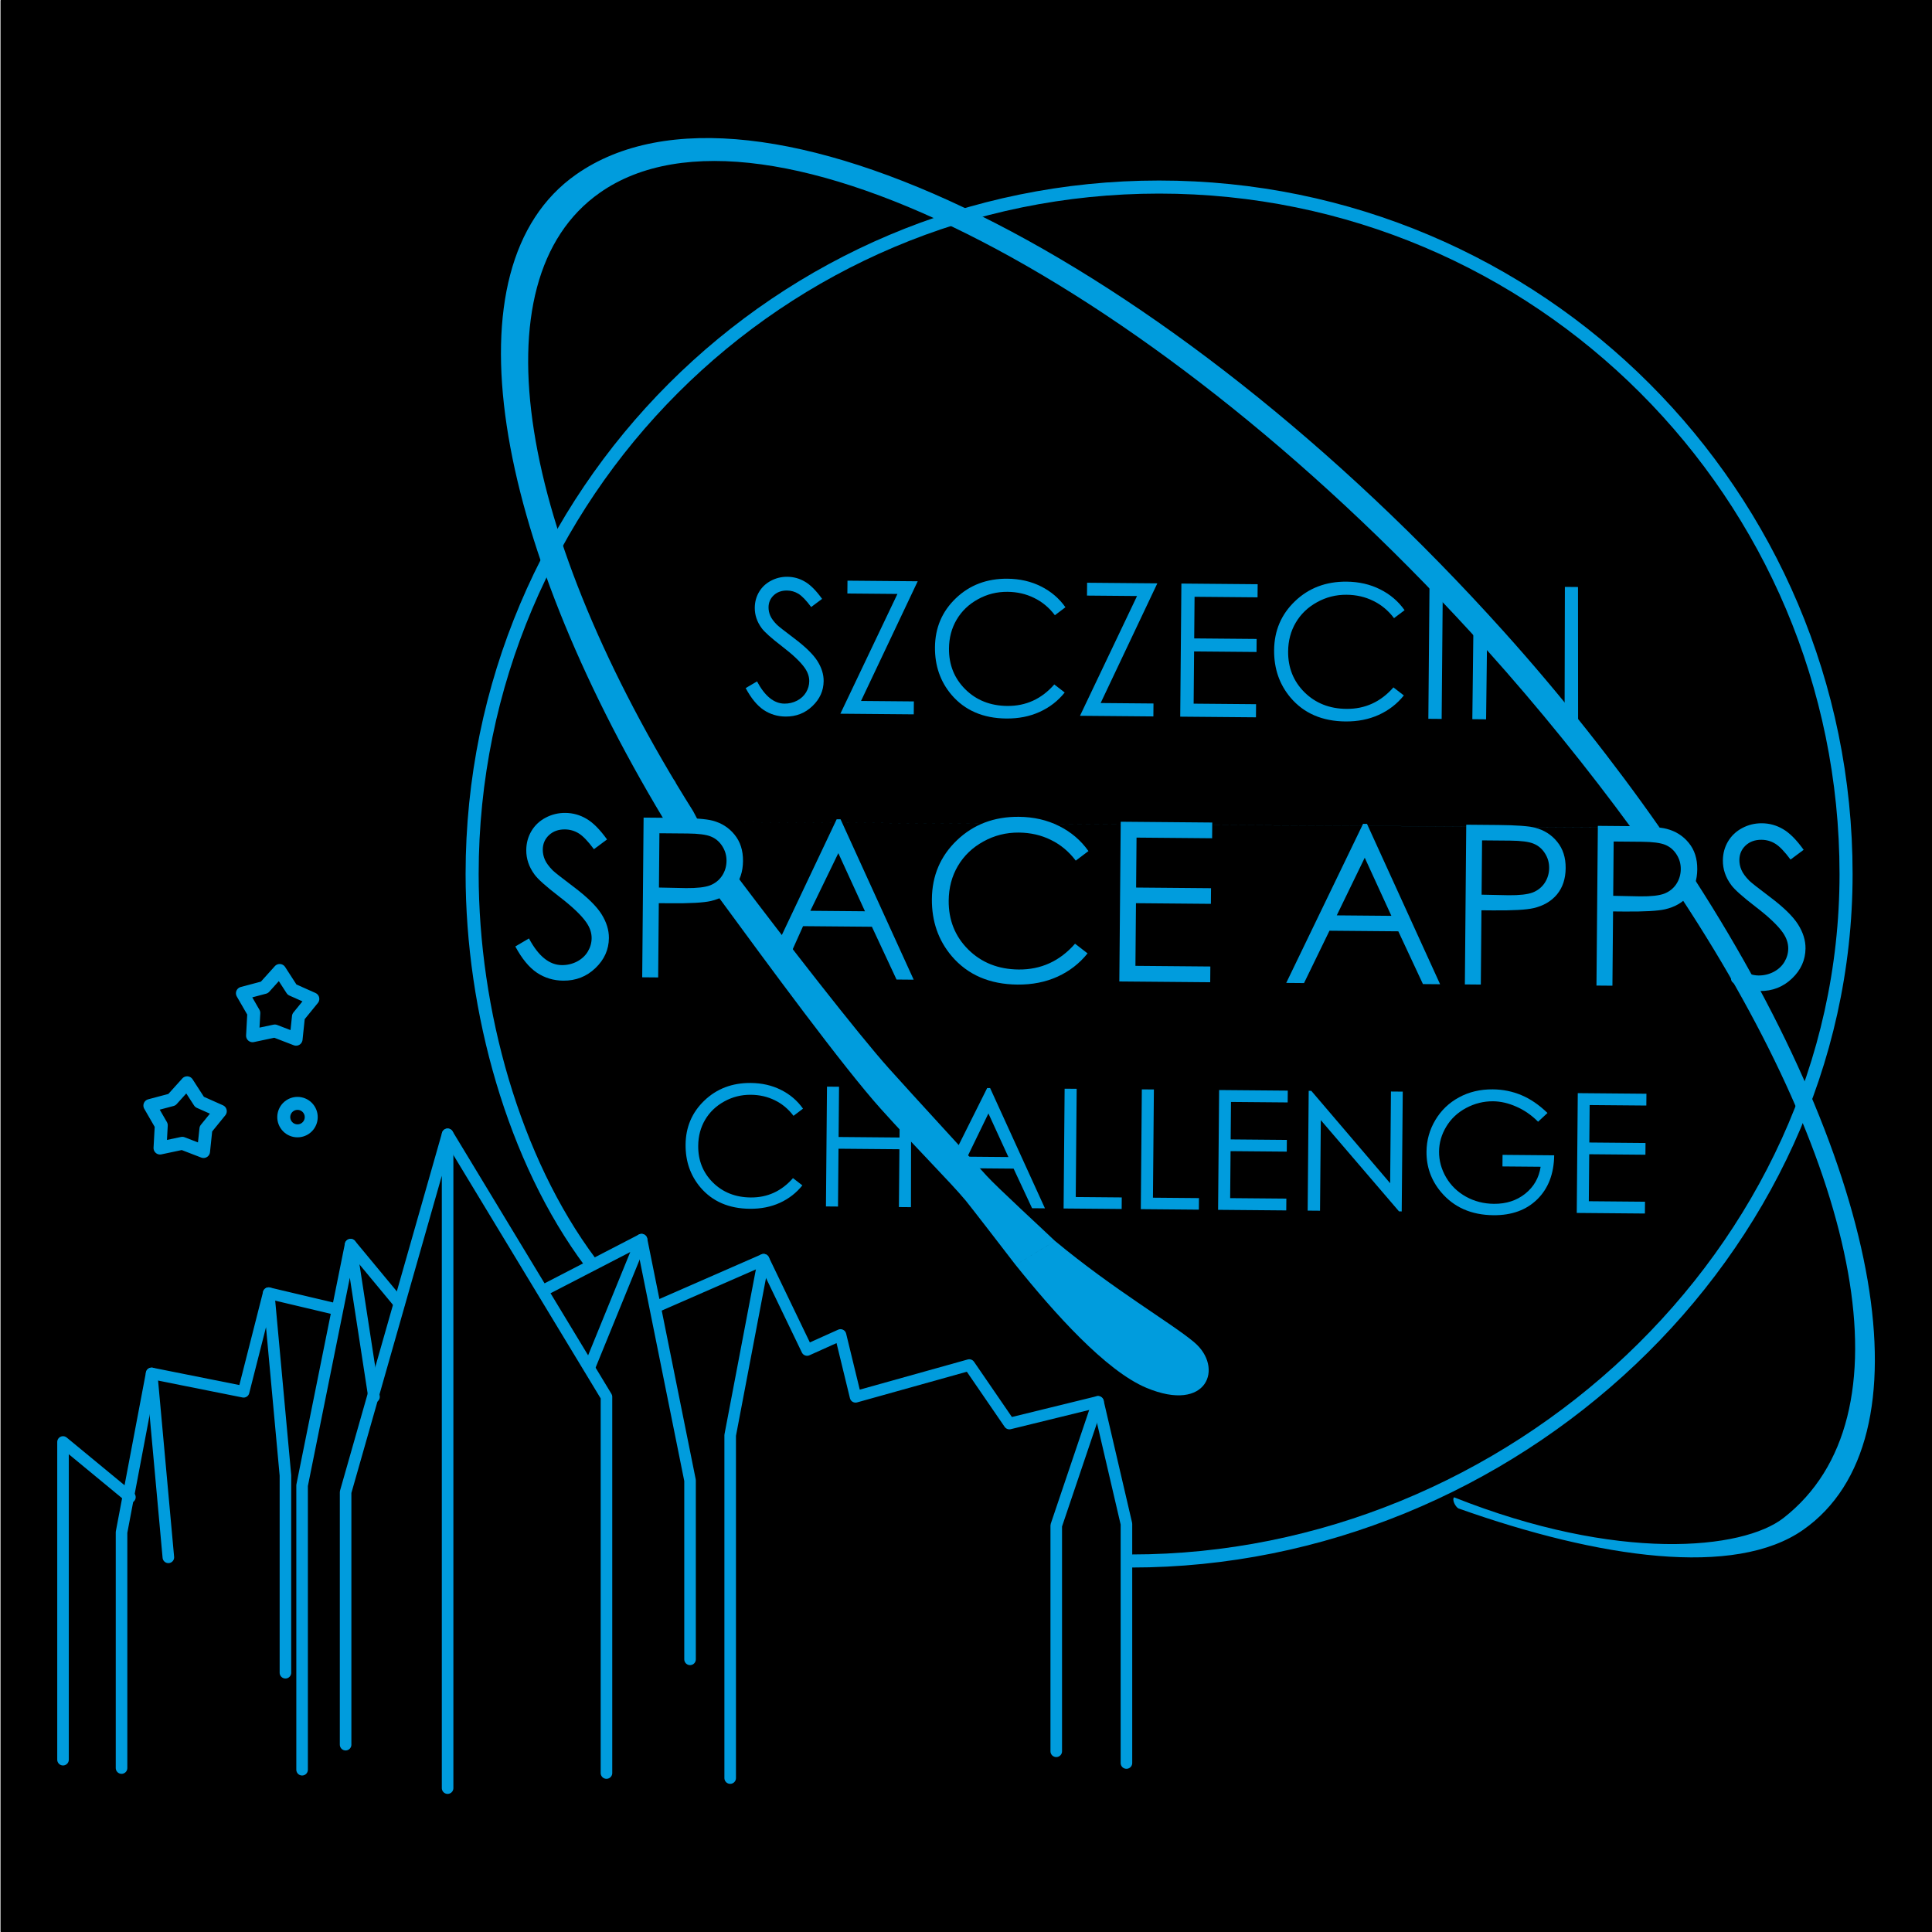
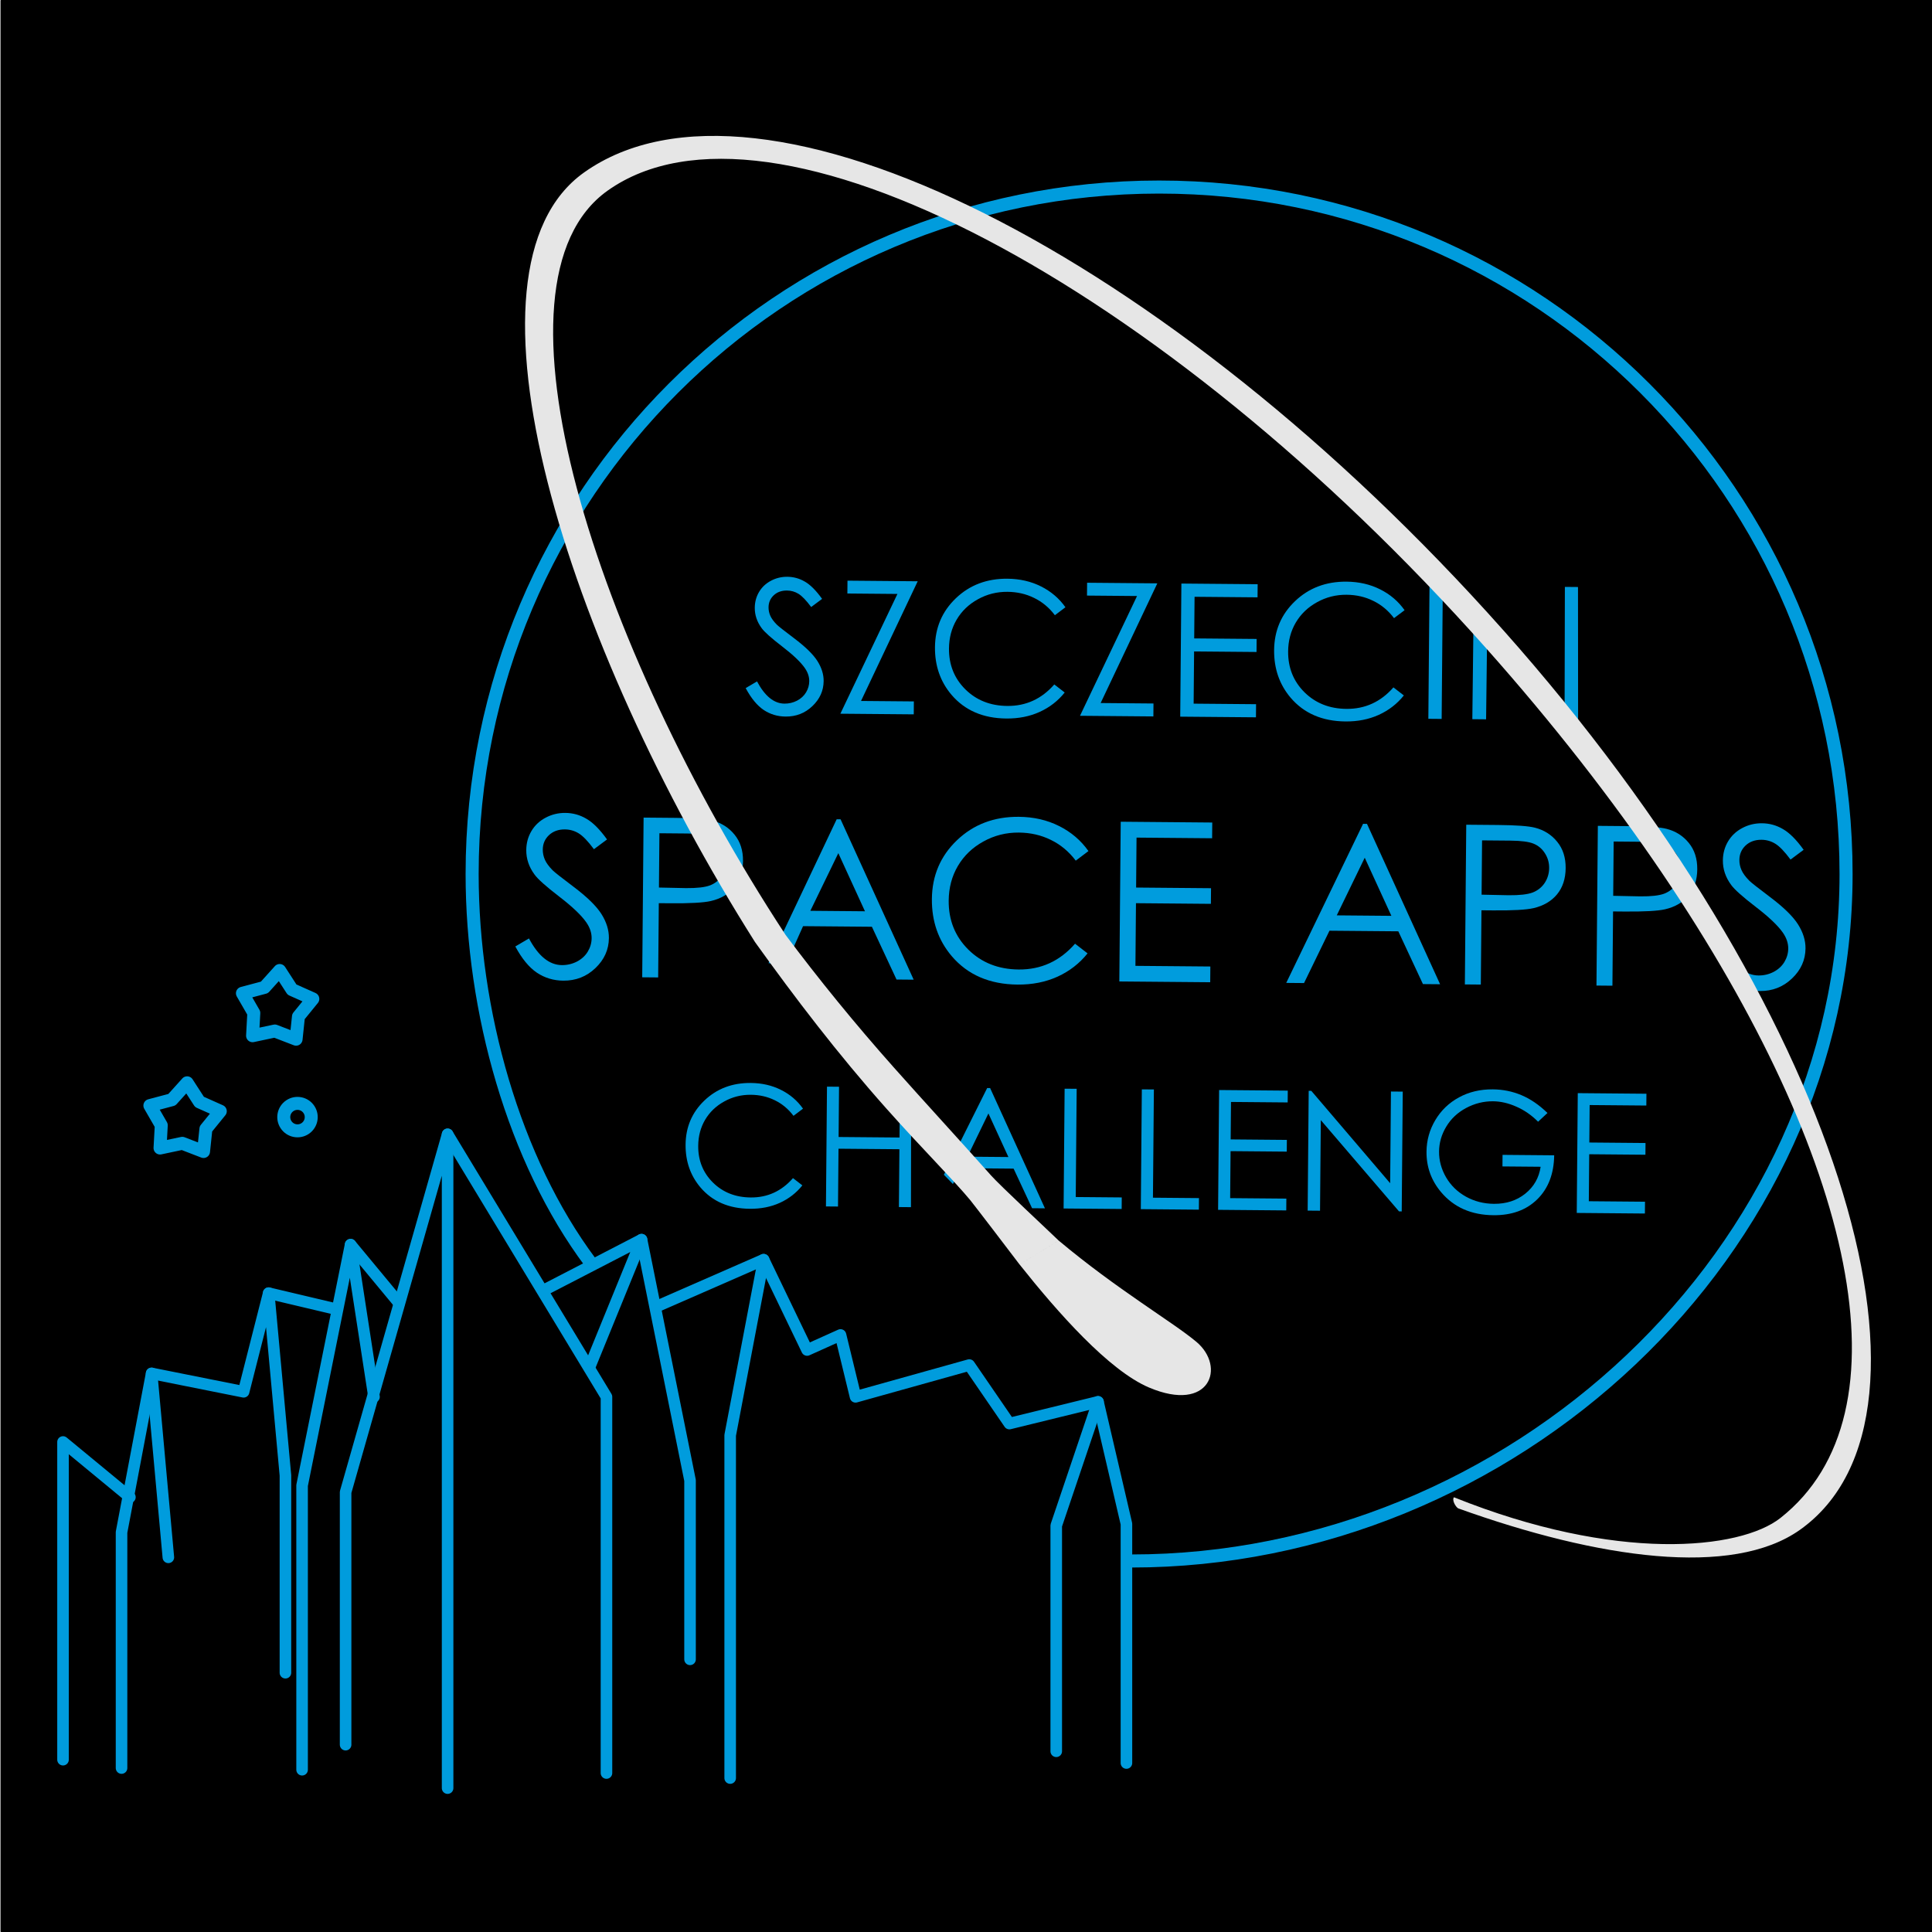
<svg xmlns="http://www.w3.org/2000/svg" width="100mm" height="100mm" viewBox="0 0 100 100" version="1.1" id="svg537">
  <defs id="defs531" />
  <g id="layer1" transform="translate(0,-197)">
    <rect style="fill:#000000;fill-opacity:1;stroke:none;stroke-width:0.866;stroke-linecap:round;stroke-linejoin:round;stroke-miterlimit:4;stroke-dasharray:none;stroke-opacity:1" id="rect2668" width="100.065" height="100.202" x="0.026" y="196.899" ry="0.152" />
    <g transform="matrix(1.745822,0,0,1.745822,-149.6302,-81.39281)" id="g529">
      <g style="fill:none;stroke:#009cdd;stroke-width:2.517;stroke-miterlimit:4;stroke-dasharray:none;stroke-opacity:1" id="g2486" transform="matrix(0.153922,0,0,-0.153922,141.3521,167.724)">
        <path id="path2484" d="m -247.798,189.484 c -14.765,-19.749 -22.773,-48.44 -22.773,-74.808 -10e-6,-73.079 59.242,-132.321 132.321,-132.321 73.079,1e-6 132.321,59.242 132.321,132.321 -5.5e-6,73.079 -64.597,132.321 -137.676,132.321" style="fill:none;fill-opacity:1;stroke:#009cdd;stroke-width:2.517;stroke-linecap:round;stroke-linejoin:round;stroke-miterlimit:4;stroke-dasharray:none;stroke-opacity:1" transform="scale(1,-1)" />
      </g>
-       <path style="fill:#009cdd;fill-opacity:1;stroke:none;stroke-width:0.897;stroke-opacity:1" id="path2488" d="m 105.978,183.98 c 0.02,-0.506 0.385,0.113 0.161,-0.183 -0.251,0.055 -1.007,-0.429 -0.65,0.05 m 0,0 c 1.411,0.749 0.164,-0.984 0.571,-0.371 -0.114,-0.219 -0.666,-2.109 -0.299,0.334 m 1.243,2.24 c 1.467,2.001 3.704,5.049 4.819,6.289 1.061,1.18 2.025,2.131 2.519,2.722 0.1,0.12 1.208,1.552 1.476,1.905 0.309,-0.185 0.853,-0.523 1.168,-0.712 -0.304,-0.293 -1.746,-1.618 -2.036,-1.942 -0.844,-0.939 -2.012,-2.197 -2.888,-3.173 -0.908,-1.01 -3.133,-3.878 -4.456,-5.634 m 13.506,13.751 c -0.693,-0.58 -2.375,-1.549 -4.125,-3.002 -0.386,0.234 -0.776,0.472 -1.168,0.712 1.13,1.408 2.67,3.137 3.876,3.642 1.816,0.761 2.305,-0.607 1.417,-1.351 z m 12.949,-15.275 c 0.371,0.506 0.054,-0.322 0.396,0.179 m 1.315,1.55 c 0.193,0.282 -0.383,0.121 -0.199,0.401 m 0,0 c 5.282,8.051 6.843,15.362 3.014,18.354 -1.212,0.948 -4.917,1.32 -9.77,-0.611 -0.068,0.075 0.041,0.278 0.126,0.328 4.189,1.489 8.202,2.056 10.228,0.634 3.801,-2.67 2.357,-10.632 -3.218,-19.279 m 0,0 c -0.347,-0.539 -0.66,-0.993 -1.04,-1.537 m 0,0 c -1.331,-1.906 -2.915,-3.915 -4.622,-5.814 -10.008,-11.135 -22.234,-17.252 -27.505,-13.549 -3.907,2.744 -2.441,10.732 2.597,19.11 0.241,0.4 0.34,-0.169 0.597,0.234 0.292,-0.088 0.241,-0.147 0.274,-0.154 -0.018,-0.021 0.147,0.482 0.173,0.003 m 0,0 c -0.027,-0.042 -0.144,-0.278 -0.17,-0.32 -5.178,-8.225 -6.481,-15.723 -2.766,-18.333 4.852,-3.408 16.569,2.733 26.287,13.544 1.552,1.726 3.034,3.569 4.284,5.276" />
      <g id="g2542" style="font-style:normal;font-weight:normal;font-size:10.583px;line-height:1.25;font-family:sans-serif;letter-spacing:0px;word-spacing:0px;fill:#009cdd;fill-opacity:1;stroke:none;stroke-width:0.265" transform="matrix(0.3893592,0.00337241,-0.00337241,0.3893592,83.31526,98.94485)" aria-label="SZCZECIN SPACE APPS CHALLENGE">
        <path id="path2490" style="font-style:normal;font-variant:normal;font-weight:normal;font-stretch:normal;font-size:14.111px;font-family:'Century Gothic';-inkscape-font-specification:'Century Gothic';text-align:center;text-anchor:middle;fill:#009cdd;fill-opacity:1;stroke-width:0.265" d="m 64.718,207.263 0.861,-0.517 q 0.91,1.674 2.102,1.674 0.51,0 0.958,-0.234 0.448,-0.241 0.682,-0.641 0.234,-0.4 0.234,-0.848 0,-0.51 -0.345,-0.999 -0.475,-0.675 -1.736,-1.626 -1.268,-0.958 -1.578,-1.385 -0.537,-0.717 -0.537,-1.55 0,-0.661 0.317,-1.206 0.317,-0.544 0.889,-0.854 0.579,-0.317 1.254,-0.317 0.717,0 1.337,0.358 0.627,0.351 1.323,1.302 l -0.827,0.627 q -0.572,-0.758 -0.978,-0.999 -0.4,-0.241 -0.875,-0.241 -0.613,0 -1.006,0.372 -0.386,0.372 -0.386,0.916 0,0.331 0.138,0.641 0.138,0.31 0.503,0.675 0.2,0.193 1.309,1.013 1.316,0.972 1.805,1.729 0.489,0.758 0.489,1.523 0,1.102 -0.841,1.915 -0.834,0.813 -2.033,0.813 -0.923,0 -1.674,-0.489 -0.751,-0.496 -1.385,-1.654 z" />
        <path id="path2492" style="font-style:normal;font-variant:normal;font-weight:normal;font-stretch:normal;font-size:14.111px;font-family:'Century Gothic';-inkscape-font-specification:'Century Gothic';text-align:center;text-anchor:middle;fill:#009cdd;fill-opacity:1;stroke-width:0.265" d="m 72.4,199.994 v -0.978 h 5.347 l -4.237,9.15 h 4.024 v 0.985 h -5.588 l 4.265,-9.157 z" />
        <path id="path2494" style="font-style:normal;font-variant:normal;font-weight:normal;font-stretch:normal;font-size:14.111px;font-family:'Century Gothic';-inkscape-font-specification:'Century Gothic';text-align:center;text-anchor:middle;fill:#009cdd;fill-opacity:1;stroke-width:0.265" d="m 89.013,200.897 -0.799,0.613 q -0.661,-0.861 -1.592,-1.302 -0.923,-0.448 -2.033,-0.448 -1.213,0 -2.246,0.586 -1.034,0.579 -1.605,1.564 -0.565,0.978 -0.565,2.205 0,1.853 1.268,3.094 1.275,1.24 3.211,1.24 2.129,0 3.562,-1.667 l 0.799,0.606 q -0.758,0.965 -1.895,1.495 -1.13,0.524 -2.529,0.524 -2.66,0 -4.196,-1.771 -1.288,-1.495 -1.288,-3.61 0,-2.226 1.557,-3.741 1.564,-1.523 3.914,-1.523 1.419,0 2.563,0.565 1.144,0.558 1.874,1.571 z" />
        <path id="path2496" style="font-style:normal;font-variant:normal;font-weight:normal;font-stretch:normal;font-size:14.111px;font-family:'Century Gothic';-inkscape-font-specification:'Century Gothic';text-align:center;text-anchor:middle;fill:#009cdd;fill-opacity:1;stroke-width:0.265" d="m 90.646,199.994 v -0.978 h 5.347 l -4.237,9.15 h 4.024 v 0.985 h -5.588 l 4.265,-9.157 z" />
        <path id="path2498" style="font-style:normal;font-variant:normal;font-weight:normal;font-stretch:normal;font-size:14.111px;font-family:'Century Gothic';-inkscape-font-specification:'Century Gothic';text-align:center;text-anchor:middle;fill:#009cdd;fill-opacity:1;stroke-width:0.265" d="m 97.825,199.016 h 5.808 v 0.999 h -4.796 v 3.169 h 4.754 v 0.992 h -4.754 v 3.976 h 4.754 v 0.999 h -5.767 z" />
        <path id="path2500" style="font-style:normal;font-variant:normal;font-weight:normal;font-stretch:normal;font-size:14.111px;font-family:'Century Gothic';-inkscape-font-specification:'Century Gothic';text-align:center;text-anchor:middle;fill:#009cdd;fill-opacity:1;stroke-width:0.265" d="m 114.837,200.897 -0.799,0.613 q -0.661,-0.861 -1.592,-1.302 -0.923,-0.448 -2.033,-0.448 -1.213,0 -2.246,0.586 -1.034,0.579 -1.605,1.564 -0.565,0.978 -0.565,2.205 0,1.853 1.268,3.094 1.275,1.24 3.211,1.24 2.129,0 3.562,-1.667 l 0.799,0.606 q -0.758,0.965 -1.895,1.495 -1.13,0.524 -2.529,0.524 -2.66,0 -4.196,-1.771 -1.288,-1.495 -1.288,-3.61 0,-2.226 1.557,-3.741 1.564,-1.523 3.914,-1.523 1.419,0 2.563,0.565 1.144,0.558 1.874,1.571 z" />
        <path id="path2502" style="font-style:normal;font-variant:normal;font-weight:normal;font-stretch:normal;font-size:14.111px;font-family:'Century Gothic';-inkscape-font-specification:'Century Gothic';text-align:center;text-anchor:middle;fill:#009cdd;fill-opacity:1;stroke-width:0.265" d="m 116.718,199.016 h 1.013 v 10.135 h -1.013 z" />
        <path id="path2504" style="font-style:normal;font-variant:normal;font-weight:normal;font-stretch:normal;font-size:14.111px;font-family:'Century Gothic';-inkscape-font-specification:'Century Gothic';text-align:center;text-anchor:middle;fill:#009cdd;fill-opacity:1;stroke-width:0.265" d="m 120.067,209.151 0.023,-7.442 1.78,1.28 5.215,5.203 -0.059,-9.175 h 0.999 l 0.095,10.135 -0.982,0.101 -6.004,-5.542 -0.019,5.441 z" />
        <path id="path2506" style="font-style:normal;font-variant:normal;font-weight:normal;font-stretch:normal;font-size:16.933px;font-family:'Century Gothic';-inkscape-font-specification:'Century Gothic';text-align:center;text-anchor:middle;fill:#009cdd;fill-opacity:1;stroke-width:0.265" d="m 47.35,227.087 1.034,-0.62 q 1.091,2.009 2.522,2.009 0.612,0 1.149,-0.281 0.537,-0.289 0.819,-0.769 0.281,-0.48 0.281,-1.017 0,-0.612 -0.413,-1.199 -0.571,-0.81 -2.084,-1.951 -1.521,-1.149 -1.893,-1.662 -0.645,-0.86 -0.645,-1.86 0,-0.794 0.38,-1.447 0.38,-0.653 1.067,-1.025 0.695,-0.38 1.505,-0.38 0.86,0 1.604,0.43 0.752,0.422 1.587,1.563 l -0.992,0.752 q -0.686,-0.91 -1.174,-1.199 -0.48,-0.289 -1.05,-0.289 -0.736,0 -1.207,0.446 -0.463,0.446 -0.463,1.1 0,0.397 0.165,0.769 0.165,0.372 0.604,0.81 0.24,0.232 1.571,1.215 1.579,1.166 2.166,2.075 0.587,0.91 0.587,1.827 0,1.323 -1.009,2.299 -1,0.976 -2.439,0.976 -1.108,0 -2.009,-0.587 -0.901,-0.595 -1.662,-1.984 z" />
        <path id="path2508" style="font-style:normal;font-variant:normal;font-weight:normal;font-stretch:normal;font-size:16.933px;font-family:'Century Gothic';-inkscape-font-specification:'Century Gothic';text-align:center;text-anchor:middle;fill:#009cdd;fill-opacity:1;stroke-width:0.265" d="m 57.032,217.19 h 2.423 q 2.084,0 2.811,0.182 1.042,0.256 1.703,1.058 0.661,0.794 0.661,2.001 0,1.215 -0.645,2.009 -0.645,0.785 -1.778,1.058 -0.827,0.198 -3.092,0.198 h -0.868 v 5.655 H 57.032 Z m 1.215,1.182 v 4.134 l 2.059,0.025 q 1.249,0 1.827,-0.223 0.579,-0.232 0.91,-0.736 0.331,-0.513 0.331,-1.141 0,-0.612 -0.331,-1.116 -0.331,-0.513 -0.876,-0.728 -0.537,-0.215 -1.769,-0.215 z" />
        <path id="path2510" style="font-style:normal;font-variant:normal;font-weight:normal;font-stretch:normal;font-size:16.933px;font-family:'Century Gothic';-inkscape-font-specification:'Century Gothic';text-align:center;text-anchor:middle;fill:#009cdd;fill-opacity:1;stroke-width:0.265" d="m 72.031,217.19 5.672,12.163 h -1.306 l -1.91,-4.002 h -5.242 l -1.315,3.005 -1.291,-0.166 5.095,-10.999 z m -0.149,2.58 -2.092,4.407 h 4.159 z" />
        <path id="path2512" style="font-style:normal;font-variant:normal;font-weight:normal;font-stretch:normal;font-size:16.933px;font-family:'Century Gothic';-inkscape-font-specification:'Century Gothic';text-align:center;text-anchor:middle;fill:#009cdd;fill-opacity:1;stroke-width:0.265" d="m 90.924,219.447 -0.959,0.736 q -0.794,-1.034 -1.91,-1.563 -1.108,-0.537 -2.439,-0.537 -1.455,0 -2.695,0.703 -1.24,0.695 -1.926,1.877 -0.678,1.174 -0.678,2.646 0,2.224 1.521,3.712 1.53,1.488 3.853,1.488 2.555,0 4.275,-2.001 l 0.959,0.728 q -0.91,1.158 -2.274,1.794 -1.356,0.628 -3.034,0.628 -3.192,0 -5.035,-2.125 -1.546,-1.794 -1.546,-4.333 0,-2.671 1.869,-4.49 1.877,-1.827 4.696,-1.827 1.703,0 3.076,0.678 1.373,0.67 2.249,1.885 z" />
        <path id="path2514" style="font-style:normal;font-variant:normal;font-weight:normal;font-stretch:normal;font-size:16.933px;font-family:'Century Gothic';-inkscape-font-specification:'Century Gothic';text-align:center;text-anchor:middle;fill:#009cdd;fill-opacity:1;stroke-width:0.265" d="m 93.363,217.19 h 6.97 v 1.199 h -5.755 v 3.803 h 5.705 v 1.191 h -5.705 v 4.771 h 5.705 v 1.199 h -6.921 z" />
        <path id="path2516" style="font-style:normal;font-variant:normal;font-weight:normal;font-stretch:normal;font-size:16.933px;font-family:'Century Gothic';-inkscape-font-specification:'Century Gothic';text-align:center;text-anchor:middle;fill:#009cdd;fill-opacity:1;stroke-width:0.265" d="m 112.115,217.19 5.672,12.163 h -1.306 l -1.91,-4.002 h -5.242 l -1.902,4.002 h -1.356 l 5.746,-12.163 z m -0.149,2.58 -2.092,4.407 h 4.159 z" />
        <path id="path2518" style="font-style:normal;font-variant:normal;font-weight:normal;font-stretch:normal;font-size:16.933px;font-family:'Century Gothic';-inkscape-font-specification:'Century Gothic';text-align:center;text-anchor:middle;fill:#009cdd;fill-opacity:1;stroke-width:0.265" d="m 119.673,217.19 h 2.423 q 2.084,0 2.811,0.182 1.042,0.256 1.703,1.058 0.661,0.794 0.661,2.001 0,1.215 -0.645,2.009 -0.645,0.785 -1.778,1.058 -0.827,0.198 -3.092,0.198 h -0.868 v 5.655 h -1.215 z m 1.215,1.182 v 4.134 l 2.059,0.025 q 1.248,0 1.827,-0.223 0.579,-0.232 0.909,-0.736 0.331,-0.513 0.331,-1.141 0,-0.612 -0.331,-1.116 -0.331,-0.513 -0.876,-0.728 -0.537,-0.215 -1.769,-0.215 z" />
        <path id="path2520" style="font-style:normal;font-variant:normal;font-weight:normal;font-stretch:normal;font-size:16.933px;font-family:'Century Gothic';-inkscape-font-specification:'Century Gothic';text-align:center;text-anchor:middle;fill:#009cdd;fill-opacity:1;stroke-width:0.265" d="m 129.694,217.19 h 2.423 q 2.084,0 2.811,0.182 1.042,0.256 1.703,1.058 0.661,0.794 0.661,2.001 0,1.215 -0.645,2.009 -0.645,0.785 -1.778,1.058 -0.827,0.198 -3.092,0.198 h -0.868 v 5.655 h -1.215 z m 1.215,1.182 v 4.134 l 2.059,0.025 q 1.248,0 1.827,-0.223 0.579,-0.232 0.91,-0.736 0.331,-0.513 0.331,-1.141 0,-0.612 -0.331,-1.116 -0.331,-0.513 -0.876,-0.728 -0.537,-0.215 -1.769,-0.215 z" />
        <path id="path2522" style="font-style:normal;font-variant:normal;font-weight:normal;font-stretch:normal;font-size:16.933px;font-family:'Century Gothic';-inkscape-font-specification:'Century Gothic';text-align:center;text-anchor:middle;fill:#009cdd;fill-opacity:1;stroke-width:0.265" d="m 140.024,226.932 -0.524,-0.465 c 0.728,1.339 1.568,2.009 2.522,2.009 0.408,0 0.791,-0.094 1.149,-0.281 0.358,-0.193 0.631,-0.449 0.819,-0.769 0.187,-0.32 0.281,-0.659 0.281,-1.017 0,-0.408 -0.138,-0.808 -0.413,-1.199 -0.38,-0.54 -1.075,-1.191 -2.084,-1.951 -1.014,-0.766 -1.645,-1.32 -1.893,-1.662 -0.43,-0.573 -0.645,-1.193 -0.645,-1.86 0,-0.529 0.127,-1.011 0.38,-1.447 0.254,-0.435 0.609,-0.777 1.067,-1.025 0.463,-0.254 0.965,-0.38 1.505,-0.38 0.573,0 1.108,0.143 1.604,0.43 0.502,0.281 1.031,0.802 1.587,1.563 l -0.992,0.752 c -0.458,-0.606 -0.849,-1.006 -1.174,-1.199 -0.32,-0.193 -0.67,-0.289 -1.05,-0.289 -0.491,0 -0.893,0.149 -1.207,0.446 -0.309,0.298 -0.463,0.664 -0.463,1.1 0,0.265 0.055,0.521 0.165,0.769 0.11,0.248 0.311,0.518 0.604,0.81 0.16,0.154 0.684,0.559 1.571,1.215 1.053,0.777 1.775,1.469 2.166,2.075 0.391,0.606 0.587,1.215 0.587,1.827 0,0.882 -0.336,1.648 -1.009,2.299 -0.667,0.65 -1.48,0.976 -2.439,0.976 -0.739,0 -1.408,-0.196 -2.009,-0.587 -0.601,-0.397 0.403,-1.214 -0.104,-2.14 z" />
        <path id="path2524" style="font-style:normal;font-variant:normal;font-weight:normal;font-stretch:normal;font-size:12.7px;font-family:'Century Gothic';-inkscape-font-specification:'Century Gothic';text-align:center;text-anchor:middle;fill:#009cdd;fill-opacity:1;stroke-width:0.265" d="m 69.362,239.247 -0.719,0.552 q -0.595,-0.775 -1.432,-1.172 -0.831,-0.403 -1.829,-0.403 -1.091,0 -2.022,0.527 -0.93,0.521 -1.445,1.408 -0.508,0.881 -0.508,1.984 0,1.668 1.141,2.784 1.147,1.116 2.89,1.116 1.916,0 3.206,-1.501 l 0.719,0.546 q -0.682,0.868 -1.705,1.346 -1.017,0.471 -2.276,0.471 -2.394,0 -3.777,-1.594 -1.16,-1.346 -1.16,-3.249 0,-2.003 1.401,-3.367 1.408,-1.37 3.522,-1.37 1.277,0 2.307,0.508 1.029,0.502 1.687,1.414 z" />
        <path id="path2526" style="font-style:normal;font-variant:normal;font-weight:normal;font-stretch:normal;font-size:12.7px;font-family:'Century Gothic';-inkscape-font-specification:'Century Gothic';text-align:center;text-anchor:middle;fill:#009cdd;fill-opacity:1;stroke-width:0.265" d="m 71.173,237.554 h 0.918 v 3.826 h 4.638 v -3.826 l 0.861,1.125 0.056,7.997 h -0.918 v -4.403 H 72.091 v 4.403 h -0.918 z" />
        <path id="path2528" style="font-style:normal;font-variant:normal;font-weight:normal;font-stretch:normal;font-size:12.7px;font-family:'Century Gothic';-inkscape-font-specification:'Century Gothic';text-align:center;text-anchor:middle;fill:#009cdd;fill-opacity:1;stroke-width:0.265" d="m 83.594,237.554 4.254,9.122 H 86.868 L 85.436,243.674 h -3.932 l -0.681,1.209 -0.692,-0.697 3.24,-6.632 z m -0.112,1.935 -1.569,3.305 h 3.119 z" />
        <path id="path2530" style="font-style:normal;font-variant:normal;font-weight:normal;font-stretch:normal;font-size:12.7px;font-family:'Century Gothic';-inkscape-font-specification:'Century Gothic';text-align:center;text-anchor:middle;fill:#009cdd;fill-opacity:1;stroke-width:0.265" d="m 89.268,237.554 h 0.918 v 8.241 h 3.504 v 0.881 h -4.421 z" />
        <path id="path2532" style="font-style:normal;font-variant:normal;font-weight:normal;font-stretch:normal;font-size:12.7px;font-family:'Century Gothic';-inkscape-font-specification:'Century Gothic';text-align:center;text-anchor:middle;fill:#009cdd;fill-opacity:1;stroke-width:0.265" d="m 95.147,237.554 h 0.918 v 8.241 h 3.504 v 0.881 h -4.421 z" />
        <path id="path2534" style="font-style:normal;font-variant:normal;font-weight:normal;font-stretch:normal;font-size:12.7px;font-family:'Century Gothic';-inkscape-font-specification:'Century Gothic';text-align:center;text-anchor:middle;fill:#009cdd;fill-opacity:1;stroke-width:0.265" d="m 101.032,237.554 h 5.228 v 0.899 h -4.316 v 2.853 h 4.279 v 0.893 h -4.279 v 3.578 h 4.279 v 0.899 h -5.19 z" />
        <path id="path2536" style="font-style:normal;font-variant:normal;font-weight:normal;font-stretch:normal;font-size:12.7px;font-family:'Century Gothic';-inkscape-font-specification:'Century Gothic';text-align:center;text-anchor:middle;fill:#009cdd;fill-opacity:1;stroke-width:0.265" d="m 107.853,246.676 v -9.122 h 0.198 l 6.065,6.983 v -6.983 h 0.899 v 9.122 h -0.205 l -6.015,-6.896 v 6.896 z" />
        <path id="path2538" style="font-style:normal;font-variant:normal;font-weight:normal;font-stretch:normal;font-size:12.7px;font-family:'Century Gothic';-inkscape-font-specification:'Century Gothic';text-align:center;text-anchor:middle;fill:#009cdd;fill-opacity:1;stroke-width:0.265" d="m 126.047,239.086 -0.707,0.67 q -0.763,-0.75 -1.674,-1.135 -0.905,-0.391 -1.767,-0.391 -1.073,0 -2.046,0.527 -0.967,0.527 -1.501,1.432 -0.533,0.899 -0.533,1.904 0,1.029 0.552,1.96 0.552,0.924 1.525,1.457 0.974,0.527 2.133,0.527 1.408,0 2.381,-0.794 0.974,-0.794 1.153,-2.059 h -2.908 v -0.881 h 3.932 q -0.012,2.115 -1.259,3.361 -1.24,1.24 -3.324,1.24 -2.53,0 -4.006,-1.724 -1.135,-1.327 -1.135,-3.07 0,-1.296 0.651,-2.412 0.651,-1.116 1.786,-1.743 1.135,-0.633 2.567,-0.633 1.16,0 2.183,0.422 1.023,0.415 1.997,1.339 z" />
        <path id="path2540" style="font-style:normal;font-variant:normal;font-weight:normal;font-stretch:normal;font-size:12.7px;font-family:'Century Gothic';-inkscape-font-specification:'Century Gothic';text-align:center;text-anchor:middle;fill:#009cdd;fill-opacity:1;stroke-width:0.265" d="m 128.342,237.554 h 5.228 v 0.899 h -4.316 v 2.853 h 4.279 v 0.893 h -4.279 v 3.578 h 4.279 v 0.899 h -5.19 z" />
      </g>
      <path id="path2544" d="m 87.576,211.633 v -9.419 l 1.983,1.636" style="fill:none;stroke:#009cdd;stroke-width:0.343;stroke-linecap:round;stroke-linejoin:round;stroke-miterlimit:4;stroke-dasharray:none;stroke-opacity:1" />
      <path id="path2546" d="m 89.311,211.881 v -6.99 l 0.892,-4.71 2.727,0.545 0.744,-2.925 0.496,5.404 v 5.85" style="fill:none;stroke:#009cdd;stroke-width:0.343;stroke-linecap:round;stroke-linejoin:round;stroke-miterlimit:4;stroke-dasharray:none;stroke-opacity:1" />
      <path id="path2548" d="m 93.673,197.802 1.884,0.446" style="fill:none;stroke:#009cdd;stroke-width:0.343;stroke-linecap:round;stroke-linejoin:round;stroke-miterlimit:4;stroke-dasharray:none;stroke-opacity:1" />
      <path id="path2550" d="m 98.978,212.476 v -19.383 l -3.024,10.609 v 7.486" style="fill:none;stroke:#009cdd;stroke-width:0.343;stroke-linecap:round;stroke-linejoin:round;stroke-miterlimit:4;stroke-dasharray:none;stroke-opacity:1" />
      <path id="path2552" d="m 96.796,200.875 -0.694,-4.511 -1.438,7.139 v 8.428" style="fill:none;stroke:#009cdd;stroke-width:0.343;stroke-linecap:round;stroke-linejoin:round;stroke-miterlimit:4;stroke-dasharray:none;stroke-opacity:1" />
      <path id="path2554" d="m 97.54,198.099 -1.438,-1.735" style="fill:none;stroke:#009cdd;stroke-width:0.343;stroke-linecap:round;stroke-linejoin:round;stroke-miterlimit:4;stroke-dasharray:none;stroke-opacity:1" />
      <path id="path2556" d="m 98.978,193.092 4.71,7.783 v 11.154" style="fill:none;stroke:#009cdd;stroke-width:0.343;stroke-linecap:round;stroke-linejoin:round;stroke-miterlimit:4;stroke-dasharray:none;stroke-opacity:1" />
      <path id="path2558" d="m 101.853,197.703 2.875,-1.487 -1.537,3.768" style="fill:none;stroke:#009cdd;stroke-width:0.343;stroke-linecap:round;stroke-linejoin:round;stroke-miterlimit:4;stroke-dasharray:none;stroke-opacity:1" />
      <path id="path2560" d="m 104.728,196.215 1.438,7.139 v 5.304" style="fill:none;stroke:#009cdd;stroke-width:0.343;stroke-linecap:round;stroke-linejoin:round;stroke-miterlimit:4;stroke-dasharray:none;stroke-opacity:1" />
      <path id="path2562" d="m 105.174,198.198 3.173,-1.388 1.289,2.677 0.991,-0.446 0.446,1.834 3.371,-0.942 1.19,1.735 2.627,-0.644 0.843,3.619 v 7.089" style="fill:none;stroke:#009cdd;stroke-width:0.343;stroke-linecap:round;stroke-linejoin:round;stroke-miterlimit:4;stroke-dasharray:none;stroke-opacity:1" />
      <path id="path2564" d="m 118.262,201.024 -1.239,3.668 v 6.692" style="fill:none;stroke:#009cdd;stroke-width:0.343;stroke-linecap:round;stroke-linejoin:round;stroke-miterlimit:4;stroke-dasharray:none;stroke-opacity:1" />
      <path id="path2566" d="m 108.347,196.81 -0.991,5.205 v 10.163" style="fill:none;stroke:#009cdd;stroke-width:0.343;stroke-linecap:round;stroke-linejoin:round;stroke-miterlimit:4;stroke-dasharray:none;stroke-opacity:1" />
      <path id="path2568" d="m 90.203,200.181 0.496,5.453" style="fill:none;stroke:#009cdd;stroke-width:0.343;stroke-linecap:round;stroke-linejoin:round;stroke-miterlimit:4;stroke-dasharray:none;stroke-opacity:1" />
      <path style="fill:none;fill-opacity:1;stroke:#009cdd;stroke-width:0.88;stroke-linecap:round;stroke-linejoin:round;stroke-miterlimit:4;stroke-dasharray:none;stroke-opacity:1" id="path2570" d="m -168.118,229.241 -1.461,-0.499 -1.497,0.38 0.023,-1.544 -0.824,-1.306 1.476,-0.455 0.988,-1.187 0.889,1.263 1.434,0.572 -0.926,1.236 z" transform="matrix(0.1185989,0.4207456,-0.4207456,0.1185989,209.5865,233.7163)" />
      <path transform="matrix(0.1185989,0.4207456,-0.4207456,0.1185989,206.8429,237.0459)" d="m -168.118,229.241 -1.461,-0.499 -1.497,0.38 0.023,-1.544 -0.824,-1.306 1.476,-0.455 0.988,-1.187 0.889,1.263 1.434,0.572 -0.926,1.236 z" id="path2572" style="fill:none;fill-opacity:1;stroke:#009cdd;stroke-width:0.88;stroke-linecap:round;stroke-linejoin:round;stroke-miterlimit:4;stroke-dasharray:none;stroke-opacity:1" />
      <circle transform="rotate(56.64105)" r="0.407" cy="26.944" cx="212.832" id="circle2574" style="fill:none;fill-opacity:1;stroke:#009cdd;stroke-width:0.385;stroke-linecap:round;stroke-linejoin:round;stroke-miterlimit:4;stroke-dasharray:none;stroke-opacity:1" />
    </g>
+     <path d="m 51.273,257.814 c -1.46,-1.642 -3.48,-3.842 -4.996,-5.548 -2.028,-2.281 -3.904,-4.585 -5.623,-6.886 -0.561,0.125 -1.02,0.251 -1.579,0.376 2.076,2.894 4.28,5.784 6.791,8.608 1.835,2.064 3.503,3.726 4.357,4.759 0.173,0.21 2.089,2.714 2.552,3.33 0.535,-0.324 1.475,-0.914 2.019,-1.244 -0.526,-0.512 -3.019,-2.829 -3.523,-3.395 z m 10.658,8.645 c -1.199,-1.014 -4.108,-2.708 -7.136,-5.25 -0.668,0.41 -1.343,0.826 -2.019,1.244 1.955,2.462 4.618,5.486 6.703,6.367 3.141,1.33 3.988,-1.061 2.452,-2.362 z M 77.808,229.617 C 60.498,210.148 39.351,199.452 30.234,205.925 c -7.081,5.027 -0.919,24.396 8.841,39.83 0.638,-0.088 1.034,-0.159 1.579,-0.376 -9.851,-15.038 -15.882,-33.769 -9.203,-38.512 8.393,-5.959 28.659,4.778 45.468,23.683 3.48,3.913 6.539,7.84 9.129,11.669 9.919,14.669 12.963,27.934 6.11,33.349 -2.097,1.657 -8.505,2.307 -16.9,-1.069 -0.117,0.131 0.071,0.486 0.218,0.574 7.246,2.604 14.187,3.596 17.692,1.109 8.421,-5.98 1.952,-27.096 -15.359,-46.565 z" id="path86" style="fill:#e6e6e6;stroke-width:1.56" />
  </g>
</svg>
